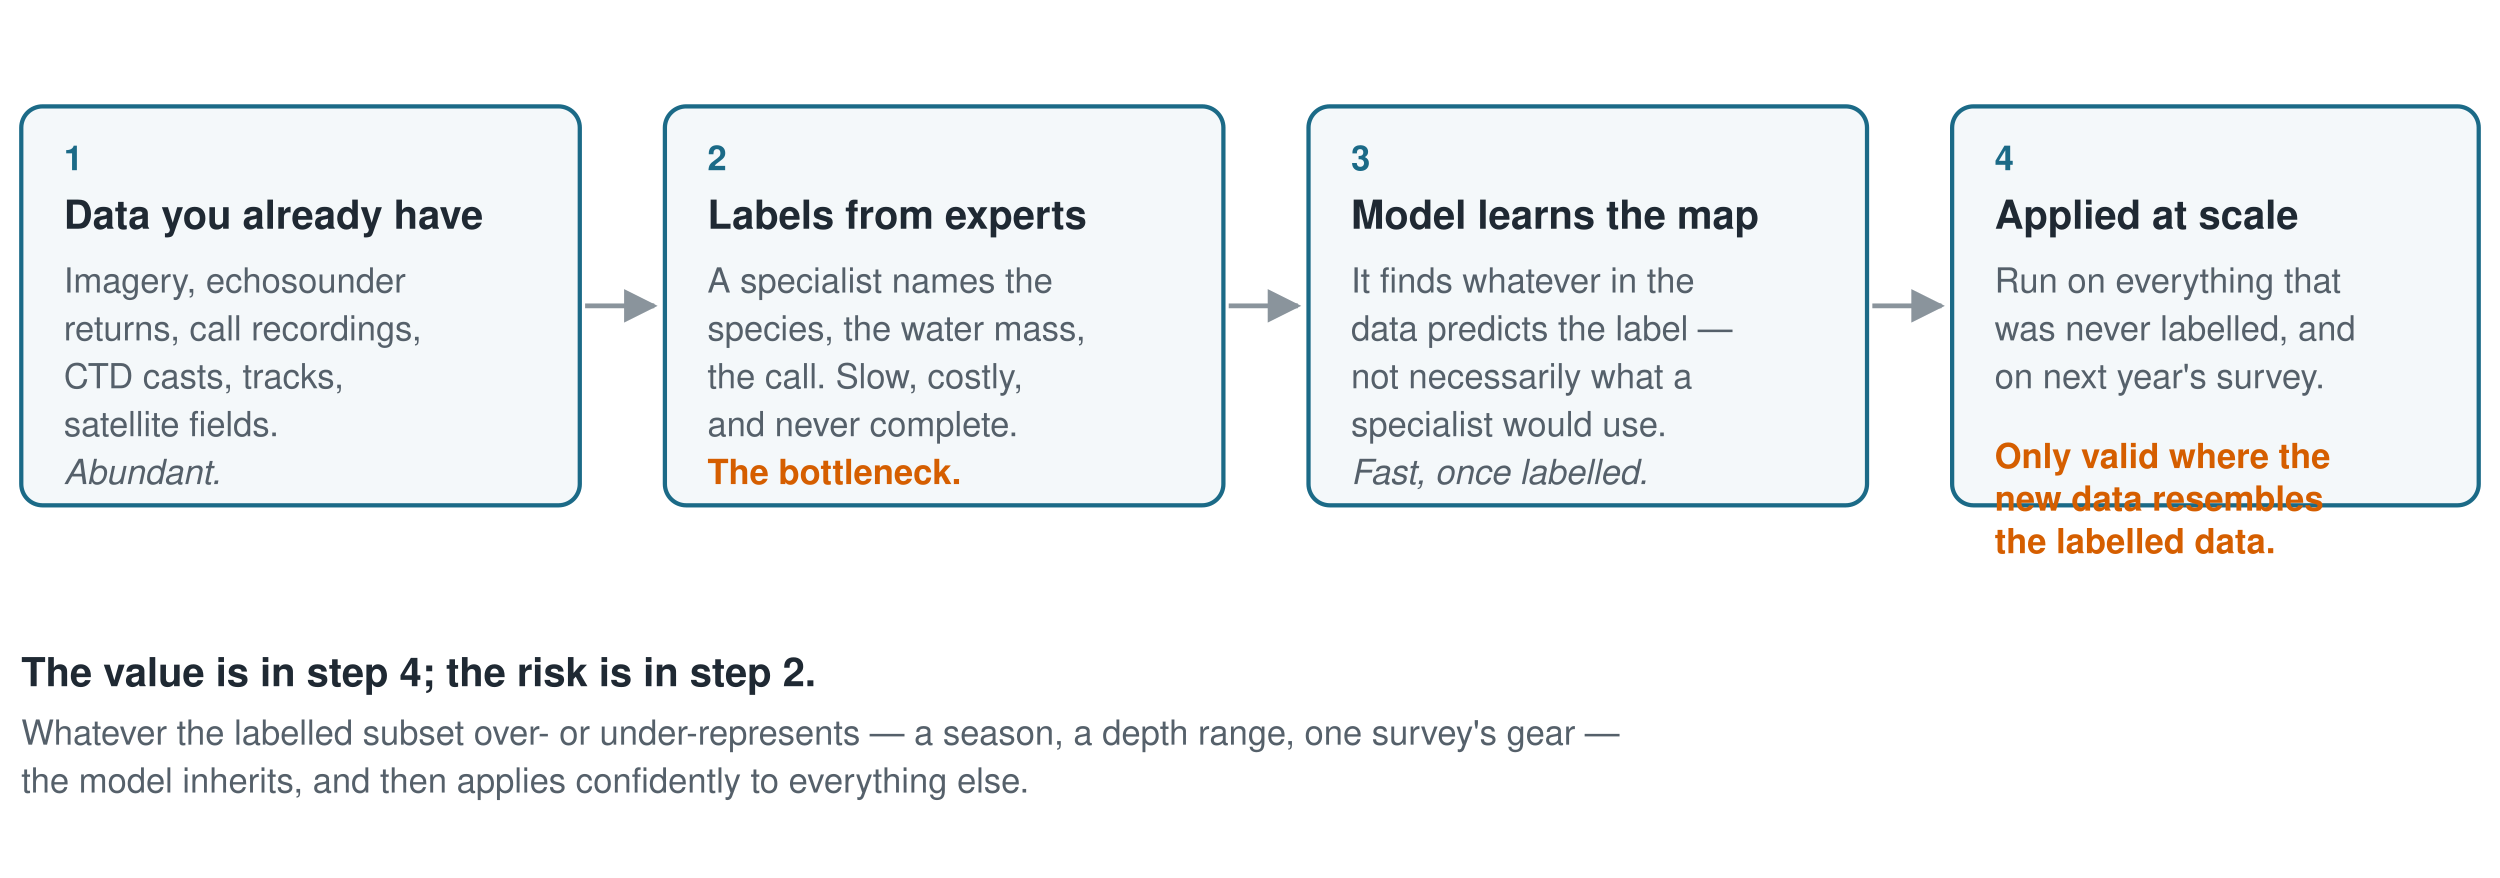
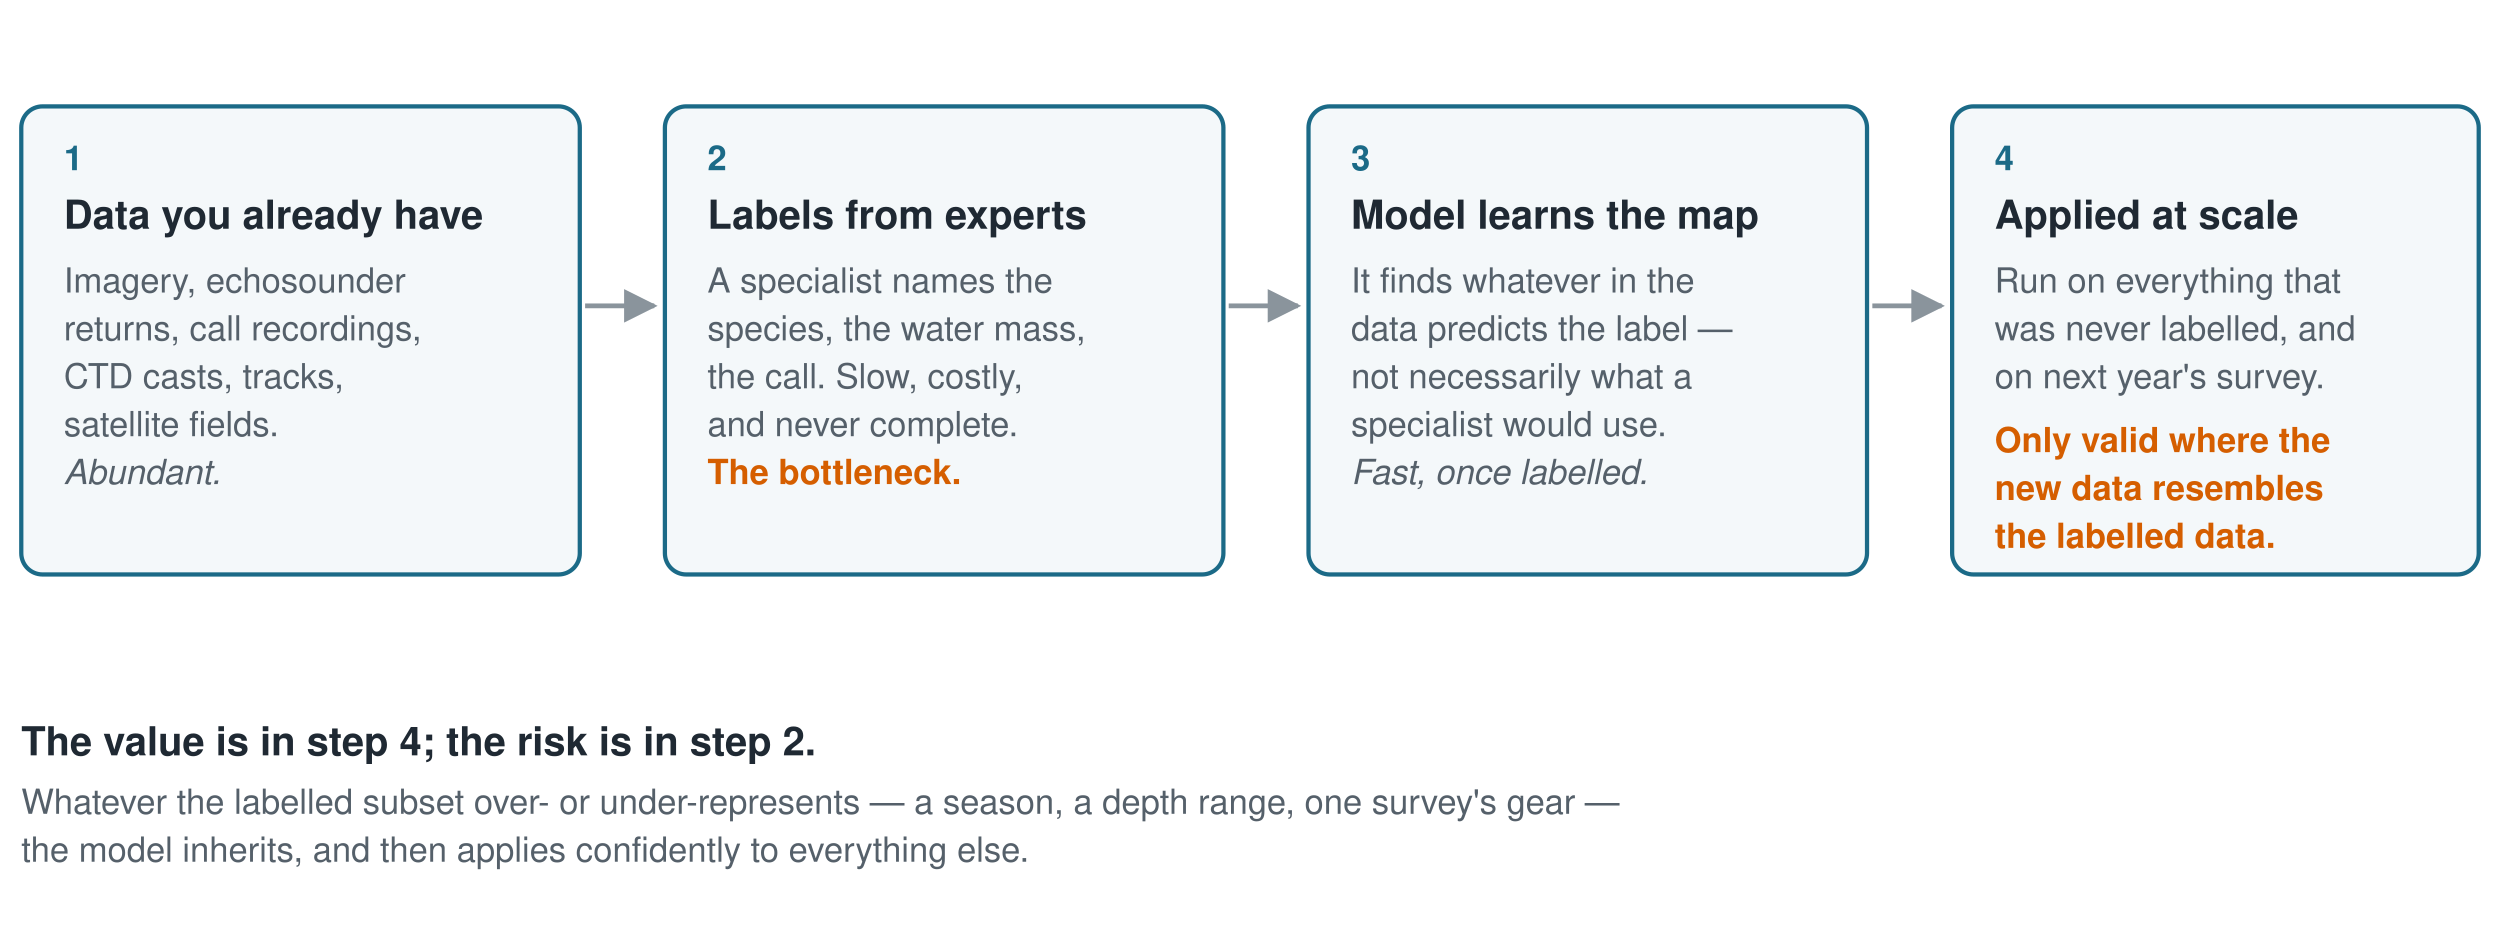
- <svg xmlns="http://www.w3.org/2000/svg" viewBox="0 0 940 330" width="100%" role="img" aria-label="Four-stage pipeline shared by marine machine-learning applications">
+ <svg xmlns="http://www.w3.org/2000/svg" viewBox="0 0 940 356" width="100%" role="img" aria-label="Four-stage pipeline shared by marine machine-learning applications">
  <defs>
    <marker id="arrow" viewBox="0 0 10 10" refX="9" refY="5" markerWidth="7" markerHeight="7" orient="auto">
      <path d="M 0 0 L 10 5 L 0 10 z" fill="#8a949c" />
    </marker>
    <style>
      .box   { fill: #f4f8fa; stroke: #1b6a87; stroke-width: 1.6; rx: 8; }
      .num   { font: bold 13px "Source Sans Pro", Helvetica, Arial, sans-serif; fill: #1b6a87; }
      .head  { font: bold 15px "Source Sans Pro", Helvetica, Arial, sans-serif; fill: #1f2933; }
      .body  { font: 13px "Source Sans Pro", Helvetica, Arial, sans-serif; fill: #55606a; }
      .note  { font: italic 13px "Source Sans Pro", Helvetica, Arial, sans-serif; fill: #55606a; }
      .cost  { font: bold 13px "Source Sans Pro", Helvetica, Arial, sans-serif; fill: #D55E00; }
    </style>
  </defs>
-   <rect class="box" x="8" y="40" width="210" height="150" />
-   <rect class="box" x="250" y="40" width="210" height="150" />
-   <rect class="box" x="492" y="40" width="210" height="150" />
-   <rect class="box" x="734" y="40" width="198" height="150" />
+   <rect class="box" x="8" y="40" width="210" height="176" />
+   <rect class="box" x="250" y="40" width="210" height="176" />
+   <rect class="box" x="492" y="40" width="210" height="176" />
+   <rect class="box" x="734" y="40" width="198" height="176" />
  <text class="num" x="24" y="64">1</text>
  <text class="head" x="24" y="86">Data you already have</text>
  <text class="body" x="24" y="110">Imagery, echosounder</text>
  <text class="body" x="24" y="128">returns, call recordings,</text>
  <text class="body" x="24" y="146">CTD casts, tracks,</text>
  <text class="body" x="24" y="164">satellite fields.</text>
  <text class="note" x="24" y="182">Abundant.</text>
  <text class="num" x="266" y="64">2</text>
  <text class="head" x="266" y="86">Labels from experts</text>
  <text class="body" x="266" y="110">A specialist names the</text>
  <text class="body" x="266" y="128">species, the water mass,</text>
  <text class="body" x="266" y="146">the call. Slow, costly,</text>
  <text class="body" x="266" y="164">and never complete.</text>
  <text class="cost" x="266" y="182">The bottleneck.</text>
  <text class="num" x="508" y="64">3</text>
  <text class="head" x="508" y="86">Model learns the map</text>
  <text class="body" x="508" y="110">It finds whatever in the</text>
  <text class="body" x="508" y="128">data predicts the label —</text>
  <text class="body" x="508" y="146">not necessarily what a</text>
  <text class="body" x="508" y="164">specialist would use.</text>
  <text class="note" x="508" y="182">Fast, once labelled.</text>
  <text class="num" x="750" y="64">4</text>
  <text class="head" x="750" y="86">Applied at scale</text>
  <text class="body" x="750" y="110">Run on everything that</text>
  <text class="body" x="750" y="128">was never labelled, and</text>
  <text class="body" x="750" y="146">on next year's survey.</text>
-   <text class="cost" x="750" y="176">Only valid where the</text>
-   <text class="cost" x="750" y="192">new data resembles</text>
-   <text class="cost" x="750" y="208">the labelled data.</text>
+   <text class="cost" x="750" y="170">Only valid where the</text>
+   <text class="cost" x="750" y="188">new data resembles</text>
+   <text class="cost" x="750" y="206">the labelled data.</text>
  <line x1="220" y1="115" x2="246" y2="115" stroke="#8a949c" stroke-width="1.8" marker-end="url(#arrow)" />
  <line x1="462" y1="115" x2="488" y2="115" stroke="#8a949c" stroke-width="1.8" marker-end="url(#arrow)" />
  <line x1="704" y1="115" x2="730" y2="115" stroke="#8a949c" stroke-width="1.8" marker-end="url(#arrow)" />
-   <text class="head" x="8" y="258">The value is in step 4; the risk is in step 2.</text>
-   <text class="body" x="8" y="280">Whatever the labelled subset over- or under-represents — a season, a depth range, one survey's gear —</text>
-   <text class="body" x="8" y="298">the model inherits, and then applies confidently to everything else.</text>
+   <text class="head" x="8" y="284">The value is in step 4; the risk is in step 2.</text>
+   <text class="body" x="8" y="306">Whatever the labelled subset over- or under-represents — a season, a depth range, one survey's gear —</text>
+   <text class="body" x="8" y="324">the model inherits, and then applies confidently to everything else.</text>
</svg>
